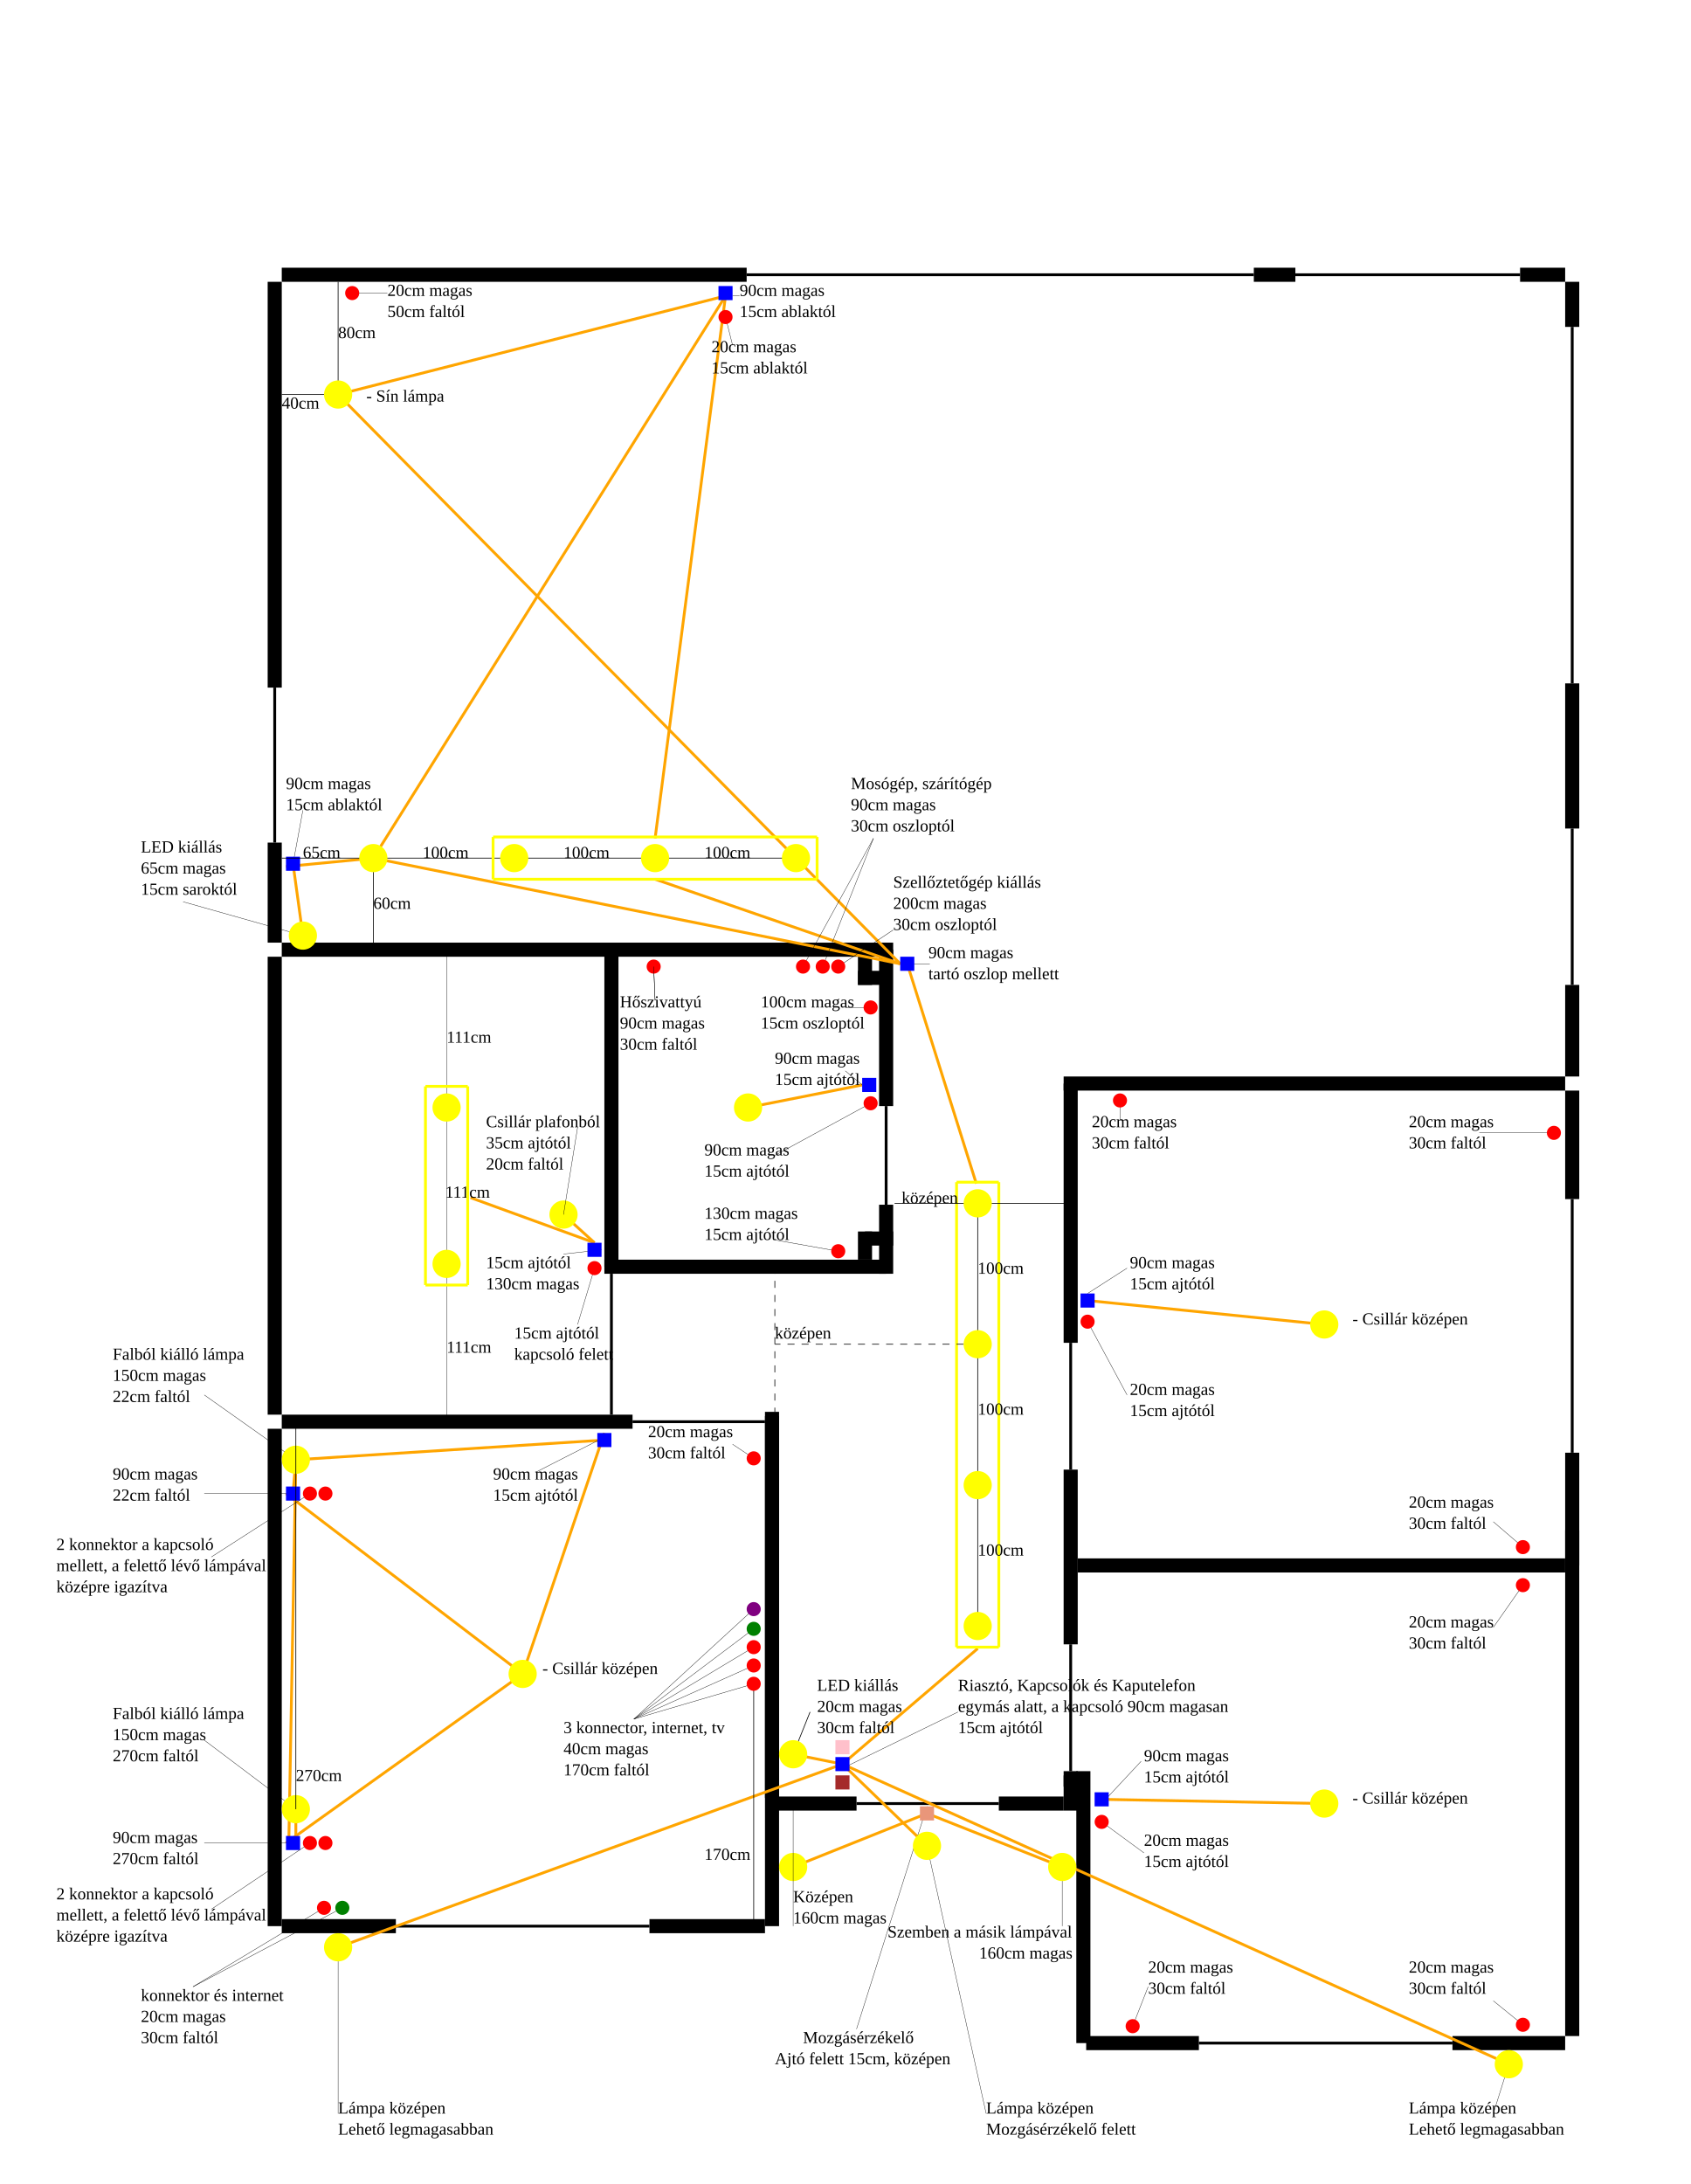
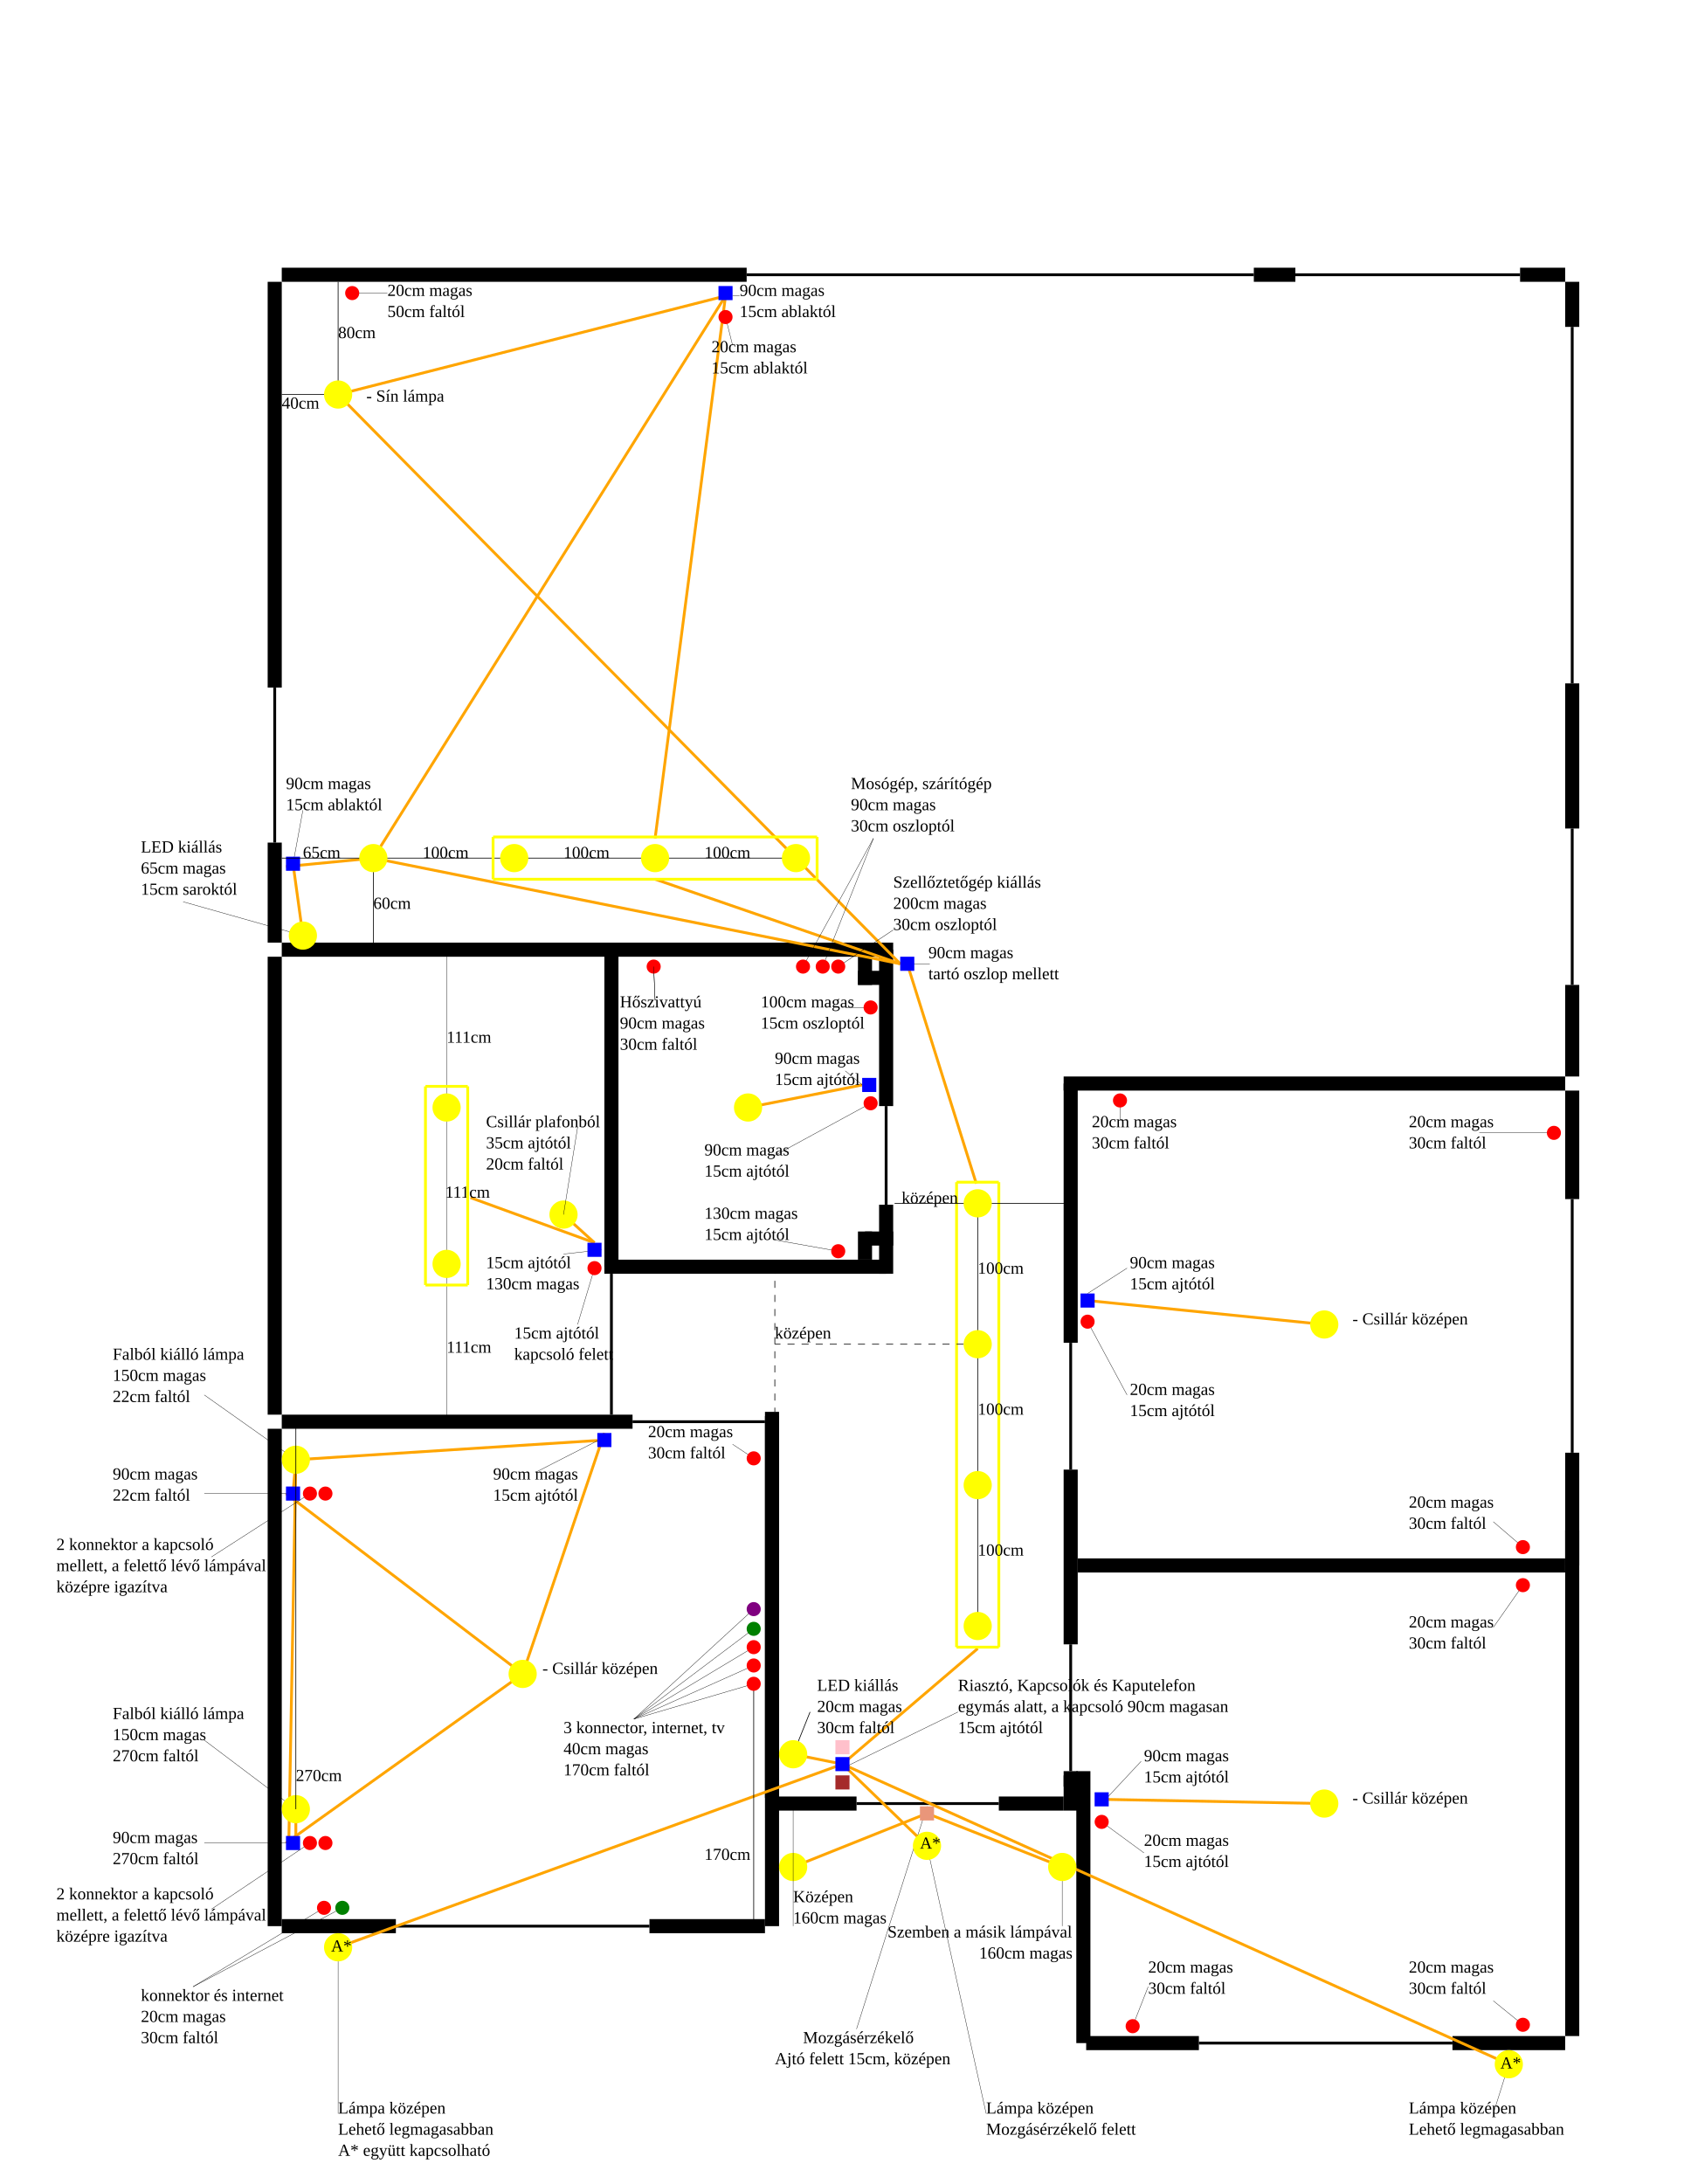
<svg xmlns="http://www.w3.org/2000/svg" viewBox="0 0 1200 1550">
  <style>
	
		g.konnektor {
			//visibility: hidden
		}
		g.kapcsolo {
			//visibility: hidden;
		}
	
	</style>
  <g>
    <line x1="200" y1="195" x2="530" y2="195" stroke-width="10" stroke="black" />
    <line x1="530" y1="195" x2="890" y2="195" stroke-width="2" stroke="black" />
    <line x1="890" y1="195" x2="919.5" y2="195" stroke-width="10" stroke="black" />
    <line x1="919" y1="195" x2="1079" y2="195" stroke-width="2" stroke="black" />
    <line x1="1079" y1="195" x2="1111" y2="195" stroke-width="10" stroke="black" />
    <line x1="1116" y1="200" x2="1116" y2="232" stroke-width="10" stroke="black" />
    <line x1="1116" y1="232" x2="1116" y2="485" stroke-width="2" stroke="black" />
    <line x1="1116" y1="485" x2="1116" y2="588" stroke-width="10" stroke="black" />
    <line x1="1116" y1="588" x2="1116" y2="699" stroke-width="2" stroke="black" />
    <line x1="1116" y1="699" x2="1116" y2="764" stroke-width="10" stroke="black" />
    <line x1="195" y1="200" x2="195" y2="488" stroke-width="10" stroke="black" />
    <line x1="195" y1="488" x2="195" y2="598" stroke-width="2" stroke="black" />
    <line x1="195" y1="598" x2="195" y2="669" stroke-width="10" stroke="black" />
    <line x1="1111" y1="769" x2="755" y2="769" stroke-width="10" stroke="black" />
    <line x1="200" y1="674" x2="634" y2="674" stroke-width="10" stroke="black" />
    <line x1="614" y1="679" x2="614" y2="699" stroke-width="10" stroke="black" />
    <line x1="609" y1="694" x2="629" y2="694" stroke-width="10" stroke="black" />
    <line x1="614" y1="879" x2="634" y2="879" stroke-width="10" stroke="black" />
    <line x1="614" y1="874" x2="614" y2="894" stroke-width="10" stroke="black" />
    <line x1="760" y1="769" x2="760" y2="953" stroke-width="10" stroke="black" />
    <line x1="760" y1="953" x2="760" y2="1043" stroke-width="2" stroke="black" />
    <line x1="760" y1="1043" x2="760" y2="1167" stroke-width="10" stroke="black" />
    <line x1="760" y1="1167" x2="760" y2="1257" stroke-width="2" stroke="black" />
    <line x1="760" y1="1257" x2="760" y2="1268" stroke-width="10" stroke="black" />
    <line x1="629" y1="674" x2="629" y2="785" stroke-width="10" stroke="black" />
    <line x1="629" y1="785" x2="629" y2="855" stroke-width="2" stroke="black" />
    <line x1="629" y1="855" x2="629" y2="904" stroke-width="10" stroke="black" />
    <line x1="629" y1="899" x2="429" y2="899" stroke-width="10" stroke="black" />
    <line x1="434" y1="904" x2="434" y2="1004" stroke-width="2" stroke="black" />
    <line x1="548" y1="1005" x2="548" y2="1276" stroke-width="10" stroke="black" />
    <line x1="548" y1="1280" x2="608" y2="1280" stroke-width="10" stroke="black" />
    <line x1="608" y1="1280" x2="709" y2="1280" stroke-width="2" stroke="black" />
    <line x1="709" y1="1280" x2="755" y2="1280" stroke-width="10" stroke="black" />
    <line x1="760" y1="1285" x2="760" y2="1260" stroke-width="10" stroke="black" />
    <line x1="434" y1="899" x2="434" y2="674" stroke-width="10" stroke="black" />
    <line x1="195" y1="679" x2="195" y2="1004" stroke-width="10" stroke="black" />
    <line x1="200" y1="1009" x2="449" y2="1009" stroke-width="10" stroke="black" />
    <line x1="449" y1="1009" x2="543" y2="1009" stroke-width="2" stroke="black" />
    <line x1="195" y1="1014" x2="195" y2="1367" stroke-width="10" stroke="black" />
    <line x1="200" y1="1367" x2="281" y2="1367" stroke-width="10" stroke="black" />
    <line x1="281" y1="1367" x2="461" y2="1367" stroke-width="2" stroke="black" />
    <line x1="461" y1="1367" x2="543" y2="1367" stroke-width="10" stroke="black" />
    <line x1="548" y1="1367" x2="548" y2="1002" stroke-width="10" stroke="black" />
    <line x1="1116" y1="1086" x2="1116" y2="1445" stroke-width="10" stroke="black" />
    <line x1="1111" y1="1450" x2="1031" y2="1450" stroke-width="10" stroke="black" />
    <line x1="1031" y1="1450" x2="851" y2="1450" stroke-width="2" stroke="black" />
    <line x1="851" y1="1450" x2="771" y2="1450" stroke-width="10" stroke="black" />
    <line x1="769" y1="1450" x2="769" y2="1257" stroke-width="10" stroke="black" />
    <line x1="1116" y1="774" x2="1116" y2="851" stroke-width="10" stroke="black" />
    <line x1="1116" y1="851" x2="1116" y2="1031" stroke-width="2" stroke="black" />
    <line x1="1116" y1="1031" x2="1116" y2="1111" stroke-width="10" stroke="black" />
    <line x1="1111" y1="1111" x2="765" y2="1111" stroke-width="10" stroke="black" />
  </g>
  <g class="kapcsolo-vonal">
    <line x1="515" y1="210" x2="240" y2="280" stroke-width="2" stroke="orange" />
    <line x1="265" y1="609" x2="515" y2="210" stroke-width="2" stroke="orange" />
    <line x1="772" y1="923" x2="940" y2="940" stroke-width="2" stroke="orange" />
    <line x1="203" y1="615" x2="265" y2="609" stroke-width="2" stroke="orange" />
    <line x1="515" y1="210" x2="465" y2="595" stroke-width="2" stroke="orange" />
    <line x1="639" y1="684" x2="265" y2="609" stroke-width="2" stroke="orange" />
    <line x1="639" y1="684" x2="465" y2="624" stroke-width="2" stroke="orange" />
    <line x1="639" y1="684" x2="240" y2="280" stroke-width="2" stroke="orange" />
    <line x1="208" y1="613" x2="215" y2="664" stroke-width="2" stroke="orange" />
    <line x1="782" y1="1277" x2="940" y2="1280" stroke-width="2" stroke="orange" />
    <line x1="429" y1="1017" x2="371" y2="1188" stroke-width="2" stroke="orange" />
    <line x1="203" y1="1060" x2="371" y2="1188" stroke-width="2" stroke="orange" />
    <line x1="429" y1="1022" x2="210" y2="1036" stroke-width="2" stroke="orange" />
    <line x1="208" y1="1060" x2="210" y2="1036" stroke-width="2" stroke="orange" />
    <line x1="203" y1="1308" x2="371" y2="1188" stroke-width="2" stroke="orange" />
    <line x1="205" y1="1308" x2="210" y2="1036" stroke-width="2" stroke="orange" />
    <line x1="210" y1="1308" x2="210" y2="1284" stroke-width="2" stroke="orange" />
    <line x1="644" y1="684" x2="693" y2="840" stroke-width="2" stroke="orange" />
    <line x1="598" y1="1252" x2="694" y2="1170" stroke-width="2" stroke="orange" />
    <line x1="598" y1="1252" x2="563" y2="1245" stroke-width="2" stroke="orange" />
    <line x1="658" y1="1287" x2="563" y2="1325" stroke-width="2" stroke="orange" />
    <line x1="658" y1="1287" x2="754" y2="1325" stroke-width="2" stroke="orange" />
    <line x1="598" y1="1252" x2="240" y2="1382" stroke-width="2" stroke="orange" />
    <line x1="598" y1="1252" x2="658" y2="1310" stroke-width="2" stroke="orange" />
    <line x1="598" y1="1252" x2="1071" y2="1465" stroke-width="2" stroke="orange" />
    <line x1="531" y1="786" x2="612" y2="770" stroke-width="2" stroke="orange" />
    <line x1="422" y1="882" x2="334" y2="850" stroke-width="2" stroke="orange" />
    <line x1="422" y1="882" x2="400" y2="862" stroke-width="2" stroke="orange" />
  </g>
  <g class="konnektor">
    <line x1="515" y1="225" x2="520" y2="245" stroke-width="0.25" stroke="black" />
    <circle cx="515" cy="225" r="5" fill="red" />
    <text x="505" y="250" fill="black" font-size="12">20cm magas</text>
    <text x="505" y="265" fill="black" font-size="12">15cm ablaktól</text>
    <line x1="250" y1="208" x2="275" y2="208" stroke-width="0.25" stroke="black" />
    <circle cx="250" cy="208" r="5" fill="red" />
    <text x="275" y="210" fill="black" font-size="12">20cm magas</text>
    <text x="275" y="225" fill="black" font-size="12">50cm faltól</text>
  </g>
  <g class="kapcsolo">
    <line x1="525" y1="210" x2="520" y2="210" stroke-width="0.25" stroke="black" />
    <line x1="515" y1="203" x2="515" y2="213" stroke-width="10" stroke="blue" />
    <text x="525" y="210" fill="black" font-size="12">90cm magas</text>
    <text x="525" y="225" fill="black" font-size="12">15cm ablaktól</text>
    <line x1="240" y1="200" x2="240" y2="280" stroke-width="0.5" stroke="black" />
    <text x="240" y="240" fill="black" font-size="12">80cm</text>
    <line x1="200" y1="280" x2="240" y2="280" stroke-width="0.5" stroke="black" />
    <text x="200" y="290" fill="black" font-size="12">40cm</text>
    <circle cx="240" cy="280" r="10" fill="yellow" />
    <text x="260" y="285" fill="black" font-size="12">- Sín lámpa</text>
  </g>
  <g class="kapcsolo">
    <line x1="208" y1="613" x2="215" y2="575" stroke-width="0.25" stroke="black" />
    <line x1="203" y1="613" x2="213" y2="613" stroke-width="10" stroke="blue" />
    <text x="203" y="560" fill="black" font-size="12">90cm magas</text>
    <text x="203" y="575" fill="black" font-size="12">15cm ablaktól</text>
    <line x1="265" y1="609" x2="265" y2="669" stroke-width="0.5" stroke="black" />
    <text x="265" y="645" fill="black" font-size="12">60cm</text>
    <line x1="200" y1="609" x2="265" y2="609" stroke-width="0.5" stroke="black" />
    <text x="215" y="609" fill="black" font-size="12">65cm</text>
    <line x1="265" y1="609" x2="365" y2="609" stroke-width="0.5" stroke="black" />
    <text x="300" y="609" fill="black" font-size="12">100cm</text>
    <line x1="365" y1="609" x2="465" y2="609" stroke-width="0.5" stroke="black" />
    <text x="400" y="609" fill="black" font-size="12">100cm</text>
    <line x1="465" y1="609" x2="565" y2="609" stroke-width="0.5" stroke="black" />
    <text x="500" y="609" fill="black" font-size="12">100cm</text>
    <circle cx="265" cy="609" r="10" fill="yellow" />
    <circle cx="365" cy="609" r="10" fill="yellow" />
    <circle cx="465" cy="609" r="10" fill="yellow" />
    <circle cx="565" cy="609" r="10" fill="yellow" />
    <line x1="350" y1="594" x2="580" y2="594" stroke-width="2" stroke="yellow" />
    <line x1="350" y1="624" x2="580" y2="624" stroke-width="2" stroke="yellow" />
    <line x1="350" y1="594" x2="350" y2="624" stroke-width="2" stroke="yellow" />
    <line x1="580" y1="594" x2="580" y2="624" stroke-width="2" stroke="yellow" />
    <line x1="639" y1="684" x2="660" y2="684" stroke-width="0.25" stroke="black" />
    <line x1="639" y1="684" x2="649" y2="684" stroke-width="10" stroke="blue" />
    <text x="659" y="680" fill="black" font-size="12">90cm magas</text>
    <text x="659" y="695" fill="black" font-size="12">tartó oszlop mellett</text>
    <line x1="215" y1="664" x2="130" y2="640" stroke-width="0.25" stroke="black" />
    <circle cx="215" cy="664" r="10" fill="yellow" />
    <text x="100" y="605" fill="black" font-size="12">LED kiállás</text>
    <text x="100" y="620" fill="black" font-size="12">65cm magas</text>
    <text x="100" y="635" fill="black" font-size="12">15cm saroktól</text>
  </g>
  <g class="konnektor">
    <line x1="772" y1="938" x2="800" y2="990" stroke-width="0.25" stroke="black" />
    <circle cx="772" cy="938" r="5" fill="red" />
    <text x="802" y="990" fill="black" font-size="12">20cm magas</text>
    <text x="802" y="1005" fill="black" font-size="12">15cm ajtótól</text>
    <line x1="795" y1="781" x2="795" y2="795" stroke-width="0.25" stroke="black" />
    <circle cx="795" cy="781" r="5" fill="red" />
    <text x="775" y="800" fill="black" font-size="12">20cm magas</text>
    <text x="775" y="815" fill="black" font-size="12">30cm faltól</text>
    <line x1="1050" y1="804" x2="1103" y2="804" stroke-width="0.25" stroke="black" />
    <circle cx="1103" cy="804" r="5" fill="red" />
    <text x="1000" y="800" fill="black" font-size="12">20cm magas</text>
    <text x="1000" y="815" fill="black" font-size="12">30cm faltól</text>
    <line x1="1060" y1="1080" x2="1081" y2="1098" stroke-width="0.25" stroke="black" />
    <circle cx="1081" cy="1098" r="5" fill="red" />
    <text x="1000" y="1070" fill="black" font-size="12">20cm magas</text>
    <text x="1000" y="1085" fill="black" font-size="12">30cm faltól</text>
  </g>
  <g class="kapcsolo">
    <line x1="772" y1="918" x2="800" y2="900" stroke-width="0.25" stroke="black" />
    <line x1="772" y1="918" x2="772" y2="928" stroke-width="10" stroke="blue" />
    <text x="802" y="900" fill="black" font-size="12">90cm magas</text>
    <text x="802" y="915" fill="black" font-size="12">15cm ajtótól</text>
    <circle cx="940" cy="940" r="10" fill="yellow" />
    <text x="960" y="940" fill="black" font-size="12">- Csillár középen</text>
  </g>
  <g class="kapcsolo">
    <line x1="810" y1="1250" x2="782" y2="1280" stroke-width="0.25" stroke="black" />
    <line x1="782" y1="1272" x2="782" y2="1282" stroke-width="10" stroke="blue" />
    <text x="812" y="1250" fill="black" font-size="12">90cm magas</text>
    <text x="812" y="1265" fill="black" font-size="12">15cm ajtótól</text>
    <circle cx="940" cy="1280" r="10" fill="yellow" />
    <text x="960" y="1280" fill="black" font-size="12">- Csillár középen</text>
  </g>
  <g class="konnektor">
    <line x1="782" y1="1293" x2="812" y2="1315" stroke-width="0.25" stroke="black" />
    <circle cx="782" cy="1293" r="5" fill="red" />
    <text x="812" y="1310" fill="black" font-size="12">20cm magas</text>
    <text x="812" y="1325" fill="black" font-size="12">15cm ajtótól</text>
    <line x1="804" y1="1438" x2="815" y2="1410" stroke-width="0.25" stroke="black" />
    <circle cx="804" cy="1438" r="5" fill="red" />
    <text x="815" y="1400" fill="black" font-size="12">20cm magas</text>
    <text x="815" y="1415" fill="black" font-size="12">30cm faltól</text>
    <line x1="1081" y1="1125" x2="1060" y2="1155" stroke-width="0.25" stroke="black" />
    <circle cx="1081" cy="1125" r="5" fill="red" />
    <text x="1000" y="1155" fill="black" font-size="12">20cm magas</text>
    <text x="1000" y="1170" fill="black" font-size="12">30cm faltól</text>
    <line x1="1081" y1="1437" x2="1060" y2="1420" stroke-width="0.25" stroke="black" />
    <circle cx="1081" cy="1437" r="5" fill="red" />
    <text x="1000" y="1400" fill="black" font-size="12">20cm magas</text>
    <text x="1000" y="1415" fill="black" font-size="12">30cm faltól</text>
  </g>
  <g class="kapcsolo">
    <line x1="429" y1="1020" x2="380" y2="1045" stroke-width="0.25" stroke="black" />
    <line x1="429" y1="1017" x2="429" y2="1027" stroke-width="10" stroke="blue" />
    <text x="350" y="1050" fill="black" font-size="12">90cm magas</text>
    <text x="350" y="1065" fill="black" font-size="12">15cm ajtótól</text>
    <circle cx="371" cy="1188" r="10" fill="yellow" />
    <text x="385" y="1188" fill="black" font-size="12">- Csillár középen</text>
    <line x1="145" y1="990" x2="210" y2="1036" stroke-width="0.25" stroke="black" />
    <text x="80" y="965" fill="black" font-size="12">Falból kiálló lámpa</text>
    <text x="80" y="980" fill="black" font-size="12">150cm magas</text>
    <text x="80" y="995" fill="black" font-size="12">22cm faltól</text>
    <circle cx="210" cy="1036" r="10" fill="yellow" />
    <line x1="145" y1="1060" x2="210" y2="1060" stroke-width="0.25" stroke="black" />
    <line x1="203" y1="1060" x2="213" y2="1060" stroke-width="10" stroke="blue" />
    <text x="80" y="1050" fill="black" font-size="12">90cm magas</text>
    <text x="80" y="1065" fill="black" font-size="12">22cm faltól</text>
    <line x1="210" y1="1284" x2="145" y2="1235" stroke-width="0.25" stroke="black" />
    <text x="80" y="1220" fill="black" font-size="12">Falból kiálló lámpa</text>
    <text x="80" y="1235" fill="black" font-size="12">150cm magas</text>
    <text x="80" y="1250" fill="black" font-size="12">270cm faltól</text>
    <circle cx="210" cy="1284" r="10" fill="yellow" />
    <line x1="145" y1="1308" x2="210" y2="1308" stroke-width="0.25" stroke="black" />
    <line x1="203" y1="1308" x2="213" y2="1308" stroke-width="10" stroke="blue" />
    <text x="80" y="1308" fill="black" font-size="12">90cm magas</text>
    <text x="80" y="1323" fill="black" font-size="12">270cm faltól</text>
    <line x1="210" y1="1284" x2="210" y2="1010" stroke-width="0.5" stroke="black" />
    <text x="210" y="1264" fill="black" font-size="12">270cm</text>
  </g>
  <g class="konnektor">
    <line x1="220" y1="1060" x2="150" y2="1105" stroke-width="0.25" stroke="black" />
    <circle cx="220" cy="1060" r="5" fill="red" />
    <circle cx="231" cy="1060" r="5" fill="red" />
    <text x="40" y="1100" fill="black" font-size="12">2 konnektor a kapcsoló</text>
    <text x="40" y="1115" fill="black" font-size="12">mellett, a felettő lévő lámpával</text>
    <text x="40" y="1130" fill="black" font-size="12">középre igazítva</text>
    <line x1="220" y1="1308" x2="150" y2="1355" stroke-width="0.25" stroke="black" />
    <circle cx="220" cy="1308" r="5" fill="red" />
    <circle cx="231" cy="1308" r="5" fill="red" />
    <text x="40" y="1348" fill="black" font-size="12">2 konnektor a kapcsoló</text>
    <text x="40" y="1363" fill="black" font-size="12">mellett, a felettő lévő lámpával</text>
    <text x="40" y="1378" fill="black" font-size="12">középre igazítva</text>
    <line x1="137" y1="1410" x2="230" y2="1354" stroke-width="0.25" stroke="black" />
    <line x1="137" y1="1410" x2="243" y2="1354" stroke-width="0.25" stroke="black" />
    <circle cx="230" cy="1354" r="5" fill="red" />
    <circle cx="243" cy="1354" r="5" fill="green" />
    <text x="100" y="1420" fill="black" font-size="12">konnektor és internet</text>
    <text x="100" y="1435" fill="black" font-size="12">20cm magas</text>
    <text x="100" y="1450" fill="black" font-size="12">30cm faltól</text>
    <line x1="535" y1="1035" x2="520" y2="1025" stroke-width="0.25" stroke="black" />
    <circle cx="535" cy="1035" r="5" fill="red" />
    <text x="460" y="1020" fill="black" font-size="12">20cm magas</text>
    <text x="460" y="1035" fill="black" font-size="12">30cm faltól</text>
    <line x1="450" y1="1220" x2="535" y2="1142" stroke-width="0.25" stroke="black" />
    <line x1="450" y1="1220" x2="535" y2="1156" stroke-width="0.25" stroke="black" />
    <line x1="450" y1="1220" x2="535" y2="1169" stroke-width="0.25" stroke="black" />
    <line x1="450" y1="1220" x2="535" y2="1182" stroke-width="0.25" stroke="black" />
    <line x1="450" y1="1220" x2="535" y2="1195" stroke-width="0.25" stroke="black" />
    <line x1="535" y1="1370" x2="535" y2="1195" stroke-width="0.5" stroke="black" />
    <circle cx="535" cy="1142" r="5" fill="purple" />
    <circle cx="535" cy="1156" r="5" fill="green" />
    <circle cx="535" cy="1169" r="5" fill="red" />
    <circle cx="535" cy="1182" r="5" fill="red" />
    <circle cx="535" cy="1195" r="5" fill="red" />
    <text x="400" y="1230" fill="black" font-size="12">3 konnector, internet, tv</text>
    <text x="400" y="1245" fill="black" font-size="12">40cm magas</text>
    <text x="400" y="1260" fill="black" font-size="12">170cm faltól</text>
    <text x="500" y="1320" fill="black" font-size="12">170cm</text>
  </g>
  <g class="kapcsolo">
    <line x1="679" y1="839" x2="709" y2="839" stroke-width="2" stroke="yellow" />
    <line x1="679" y1="839" x2="679" y2="1169" stroke-width="2" stroke="yellow" />
    <line x1="679" y1="1169" x2="709" y2="1169" stroke-width="2" stroke="yellow" />
    <line x1="709" y1="839" x2="709" y2="1169" stroke-width="2" stroke="yellow" />
    <line x1="694" y1="954" x2="550" y2="954" stroke-width="0.5" stroke="black" stroke-dasharray="5,5" />
    <line x1="550" y1="899" x2="550" y2="1002" stroke-width="0.5" stroke="black" stroke-dasharray="5,5" />
    <text x="550" y="950" fill="black" font-size="12">középen</text>
    <text x="640" y="854" fill="black" font-size="12">középen</text>
    <line x1="635" y1="854" x2="760" y2="854" stroke-width="0.5" stroke="black" />
    <line x1="694" y1="854" x2="694" y2="954" stroke-width="0.5" stroke="black" />
    <text x="694" y="904" fill="black" font-size="12">100cm</text>
    <line x1="694" y1="954" x2="694" y2="1054" stroke-width="0.5" stroke="black" />
    <text x="694" y="1004" fill="black" font-size="12">100cm</text>
    <line x1="694" y1="1054" x2="694" y2="1154" stroke-width="0.5" stroke="black" />
    <text x="694" y="1104" fill="black" font-size="12">100cm</text>
    <circle cx="694" cy="854" r="10" fill="yellow" />
    <circle cx="694" cy="954" r="10" fill="yellow" />
    <circle cx="694" cy="1054" r="10" fill="yellow" />
    <circle cx="694" cy="1154" r="10" fill="yellow" />
    <line x1="563" y1="1245" x2="575" y2="1215" stroke-width="0.5" stroke="black" />
    <circle cx="563" cy="1245" r="10" fill="yellow" />
    <text x="580" y="1200" fill="black" font-size="12">LED kiállás</text>
    <text x="580" y="1215" fill="black" font-size="12">20cm magas</text>
    <text x="580" y="1230" fill="black" font-size="12">30cm faltól</text>
    <line x1="598" y1="1255" x2="680" y2="1215" stroke-width="0.25" stroke="black" />
    <line x1="598" y1="1235" x2="598" y2="1245" stroke-width="10" stroke="pink" />
    <line x1="598" y1="1247" x2="598" y2="1257" stroke-width="10" stroke="blue" />
    <line x1="598" y1="1260" x2="598" y2="1270" stroke-width="10" stroke="brown" />
    <text x="680" y="1200" fill="black" font-size="12">Riasztó, Kapcsolók és Kaputelefon</text>
    <text x="680" y="1215" fill="black" font-size="12">egymás alatt, a kapcsoló 90cm magasan</text>
    <text x="680" y="1230" fill="black" font-size="12">15cm ajtótól</text>
  </g>
  <g class="kapcsolo">
    <line x1="658" y1="1282" x2="608" y2="1440" stroke-width="0.25" stroke="black" />
    <line x1="658" y1="1282" x2="658" y2="1292" stroke-width="10" stroke="DarkSalmon" />
    <text x="570" y="1450" fill="black" font-size="12">Mozgásérzékelő</text>
    <text x="550" y="1465" fill="black" font-size="12">Ajtó felett 15cm, középen</text>
    <line x1="754" y1="1325" x2="754" y2="1367" stroke-width="0.25" stroke="black" />
    <circle cx="563" cy="1325" r="10" fill="yellow" />
    <circle cx="754" cy="1325" r="10" fill="yellow" />
    <line x1="563" y1="1280" x2="563" y2="1367" stroke-width="0.25" stroke="black" />
    <text x="563" y="1350" fill="black" font-size="12">Középen</text>
    <text x="563" y="1365" fill="black" font-size="12">160cm magas</text>
    <text x="630" y="1375" fill="black" font-size="12">Szemben a másik lámpával</text>
    <text x="695" y="1390" fill="black" font-size="12">160cm magas</text>
  </g>
  <g class="kapcsolo">
    <line x1="658" y1="1310" x2="700" y2="1500" stroke-width="0.25" stroke="black" />
    <line x1="1071" y1="1465" x2="1060" y2="1500" stroke-width="0.25" stroke="black" />
    <line x1="240" y1="1382" x2="240" y2="1500" stroke-width="0.25" stroke="black" />
    <circle cx="240" cy="1382" r="10" fill="yellow" />
    <circle cx="1071" cy="1465" r="10" fill="yellow" />
    <circle cx="658" cy="1310" r="10" fill="yellow" />
+     <text x="1065" y="1468" fill="black" font-size="12">A*</text>
    <text x="700" y="1500" fill="black" font-size="12">Lámpa középen</text>
    <text x="700" y="1515" fill="black" font-size="12">Mozgásérzékelő felett</text>
+     <text x="653" y="1312" fill="black" font-size="12">A*</text>
    <text x="1000" y="1500" fill="black" font-size="12">Lámpa középen</text>
    <text x="1000" y="1515" fill="black" font-size="12">Lehető legmagasabban</text>
+     <text x="235" y="1385" fill="black" font-size="12">A*</text>
    <text x="240" y="1500" fill="black" font-size="12">Lámpa középen</text>
    <text x="240" y="1515" fill="black" font-size="12">Lehető legmagasabban</text>
+     <text x="240" y="1530" fill="black" font-size="12">A* együtt kapcsolható</text>
  </g>
  <g class="konnektor">
    <line x1="464" y1="686" x2="465" y2="710" stroke-width="0.25" stroke="black" />
    <circle cx="464" cy="686" r="5" fill="red" />
    <text x="440" y="715" fill="black" font-size="12">Hőszivattyú</text>
    <text x="440" y="730" fill="black" font-size="12">90cm magas</text>
    <text x="440" y="745" fill="black" font-size="12">30cm faltól</text>
    <line x1="620" y1="595" x2="570" y2="686" stroke-width="0.25" stroke="black" />
    <line x1="620" y1="595" x2="584" y2="686" stroke-width="0.25" stroke="black" />
    <circle cx="584" cy="686" r="5" fill="red" />
    <circle cx="570" cy="686" r="5" fill="red" />
    <text x="604" y="560" fill="black" font-size="12">Mosógép, szárítógép</text>
    <text x="604" y="575" fill="black" font-size="12">90cm magas</text>
    <text x="604" y="590" fill="black" font-size="12">30cm oszloptól</text>
    <line x1="595" y1="686" x2="634" y2="660" stroke-width="0.25" stroke="black" />
    <circle cx="595" cy="686" r="5" fill="red" />
    <text x="634" y="630" fill="black" font-size="12">Szellőztetőgép kiállás</text>
    <text x="634" y="645" fill="black" font-size="12">200cm magas</text>
    <text x="634" y="660" fill="black" font-size="12">30cm oszloptól</text>
    <line x1="618" y1="715" x2="600" y2="715" stroke-width="0.25" stroke="black" />
    <circle cx="618" cy="715" r="5" fill="red" />
    <text x="540" y="715" fill="black" font-size="12">100cm magas</text>
    <text x="540" y="730" fill="black" font-size="12">15cm oszloptól</text>
    <line x1="618" y1="783" x2="550" y2="820" stroke-width="0.25" stroke="black" />
    <circle cx="618" cy="783" r="5" fill="red" />
    <text x="500" y="820" fill="black" font-size="12">90cm magas</text>
    <text x="500" y="835" fill="black" font-size="12">15cm ajtótól</text>
    <line x1="595" y1="888" x2="550" y2="880" stroke-width="0.25" stroke="black" />
    <circle cx="595" cy="888" r="5" fill="red" />
    <text x="500" y="865" fill="black" font-size="12">130cm magas</text>
    <text x="500" y="880" fill="black" font-size="12">15cm ajtótól</text>
  </g>
  <g class="konnektor">
    <line x1="422" y1="900" x2="410" y2="940" stroke-width="0.25" stroke="black" />
    <line x1="464" y1="686" x2="465" y2="710" stroke-width="0.25" stroke="black" />
    <circle cx="422" cy="900" r="5" fill="red" />
    <text x="365" y="950" fill="black" font-size="12">15cm ajtótól</text>
    <text x="365" y="965" fill="black" font-size="12">kapcsoló felett</text>
  </g>
  <g class="kapcsolo">
    <circle cx="531" cy="786" r="10" fill="yellow" />
    <line x1="317" y1="674" x2="317" y2="1009" stroke-width="0.25" stroke="black" />
    <line x1="427" y1="887" x2="400" y2="890" stroke-width="0.25" stroke="black" />
    <circle cx="317" cy="786" r="10" fill="yellow" />
    <circle cx="317" cy="897" r="10" fill="yellow" />
    <circle cx="400" cy="862" r="10" fill="yellow" />
    <text x="317" y="740" fill="black" font-size="12">111cm</text>
    <text x="316" y="850" fill="black" font-size="12">111cm</text>
    <text x="317" y="960" fill="black" font-size="12">111cm</text>
    <line x1="612" y1="770" x2="600" y2="760" stroke-width="0.25" stroke="black" />
    <text x="550" y="755" fill="black" font-size="12">90cm magas</text>
    <text x="550" y="770" fill="black" font-size="12">15cm ajtótól</text>
    <line x1="612" y1="770" x2="622" y2="770" stroke-width="10" stroke="blue" />
    <line x1="422" y1="882" x2="422" y2="892" stroke-width="10" stroke="blue" />
    <line x1="302" y1="771" x2="332" y2="771" stroke-width="2" stroke="yellow" />
    <line x1="302" y1="771" x2="302" y2="912" stroke-width="2" stroke="yellow" />
    <line x1="302" y1="912" x2="332" y2="912" stroke-width="2" stroke="yellow" />
    <line x1="332" y1="771" x2="332" y2="912" stroke-width="2" stroke="yellow" />
    <line x1="400" y1="862" x2="410" y2="800" stroke-width="0.25" stroke="black" />
    <text x="345" y="800" fill="black" font-size="12">Csillár plafonból</text>
    <text x="345" y="815" fill="black" font-size="12">35cm ajtótól</text>
    <text x="345" y="830" fill="black" font-size="12">20cm faltól</text>
    <text x="345" y="900" fill="black" font-size="12">15cm ajtótól</text>
    <text x="345" y="915" fill="black" font-size="12">130cm magas</text>
  </g>
</svg>
